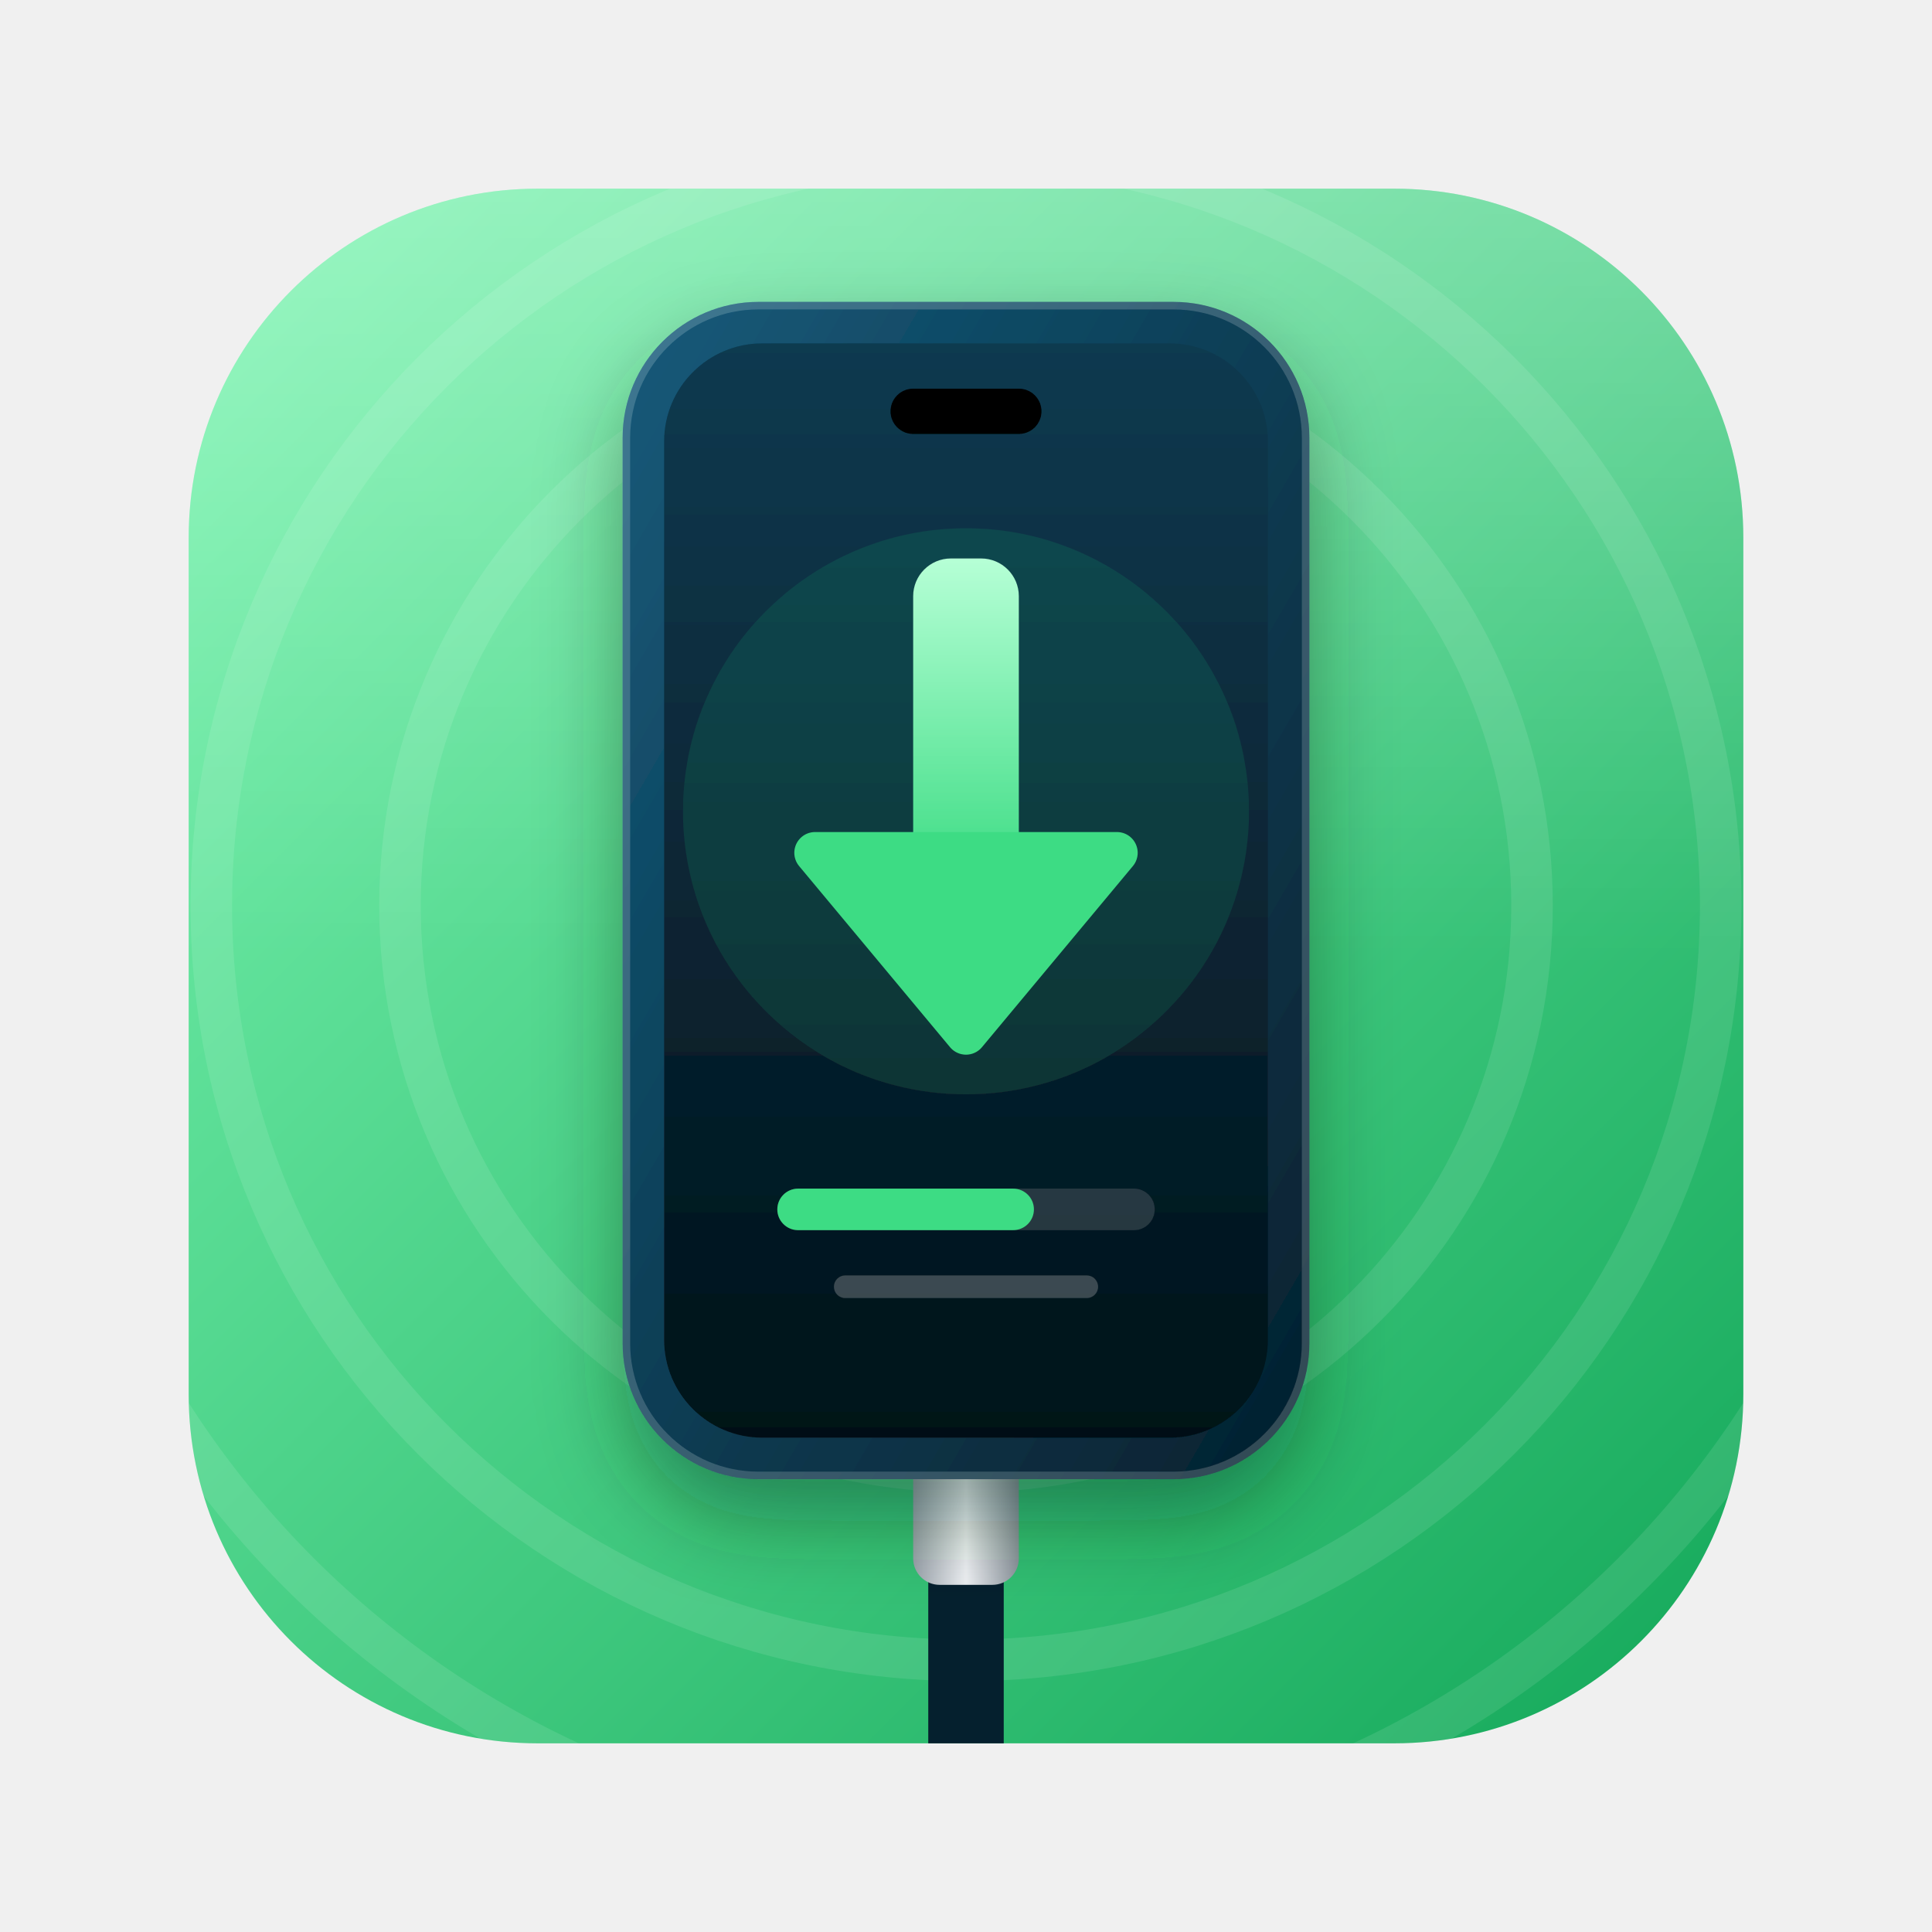
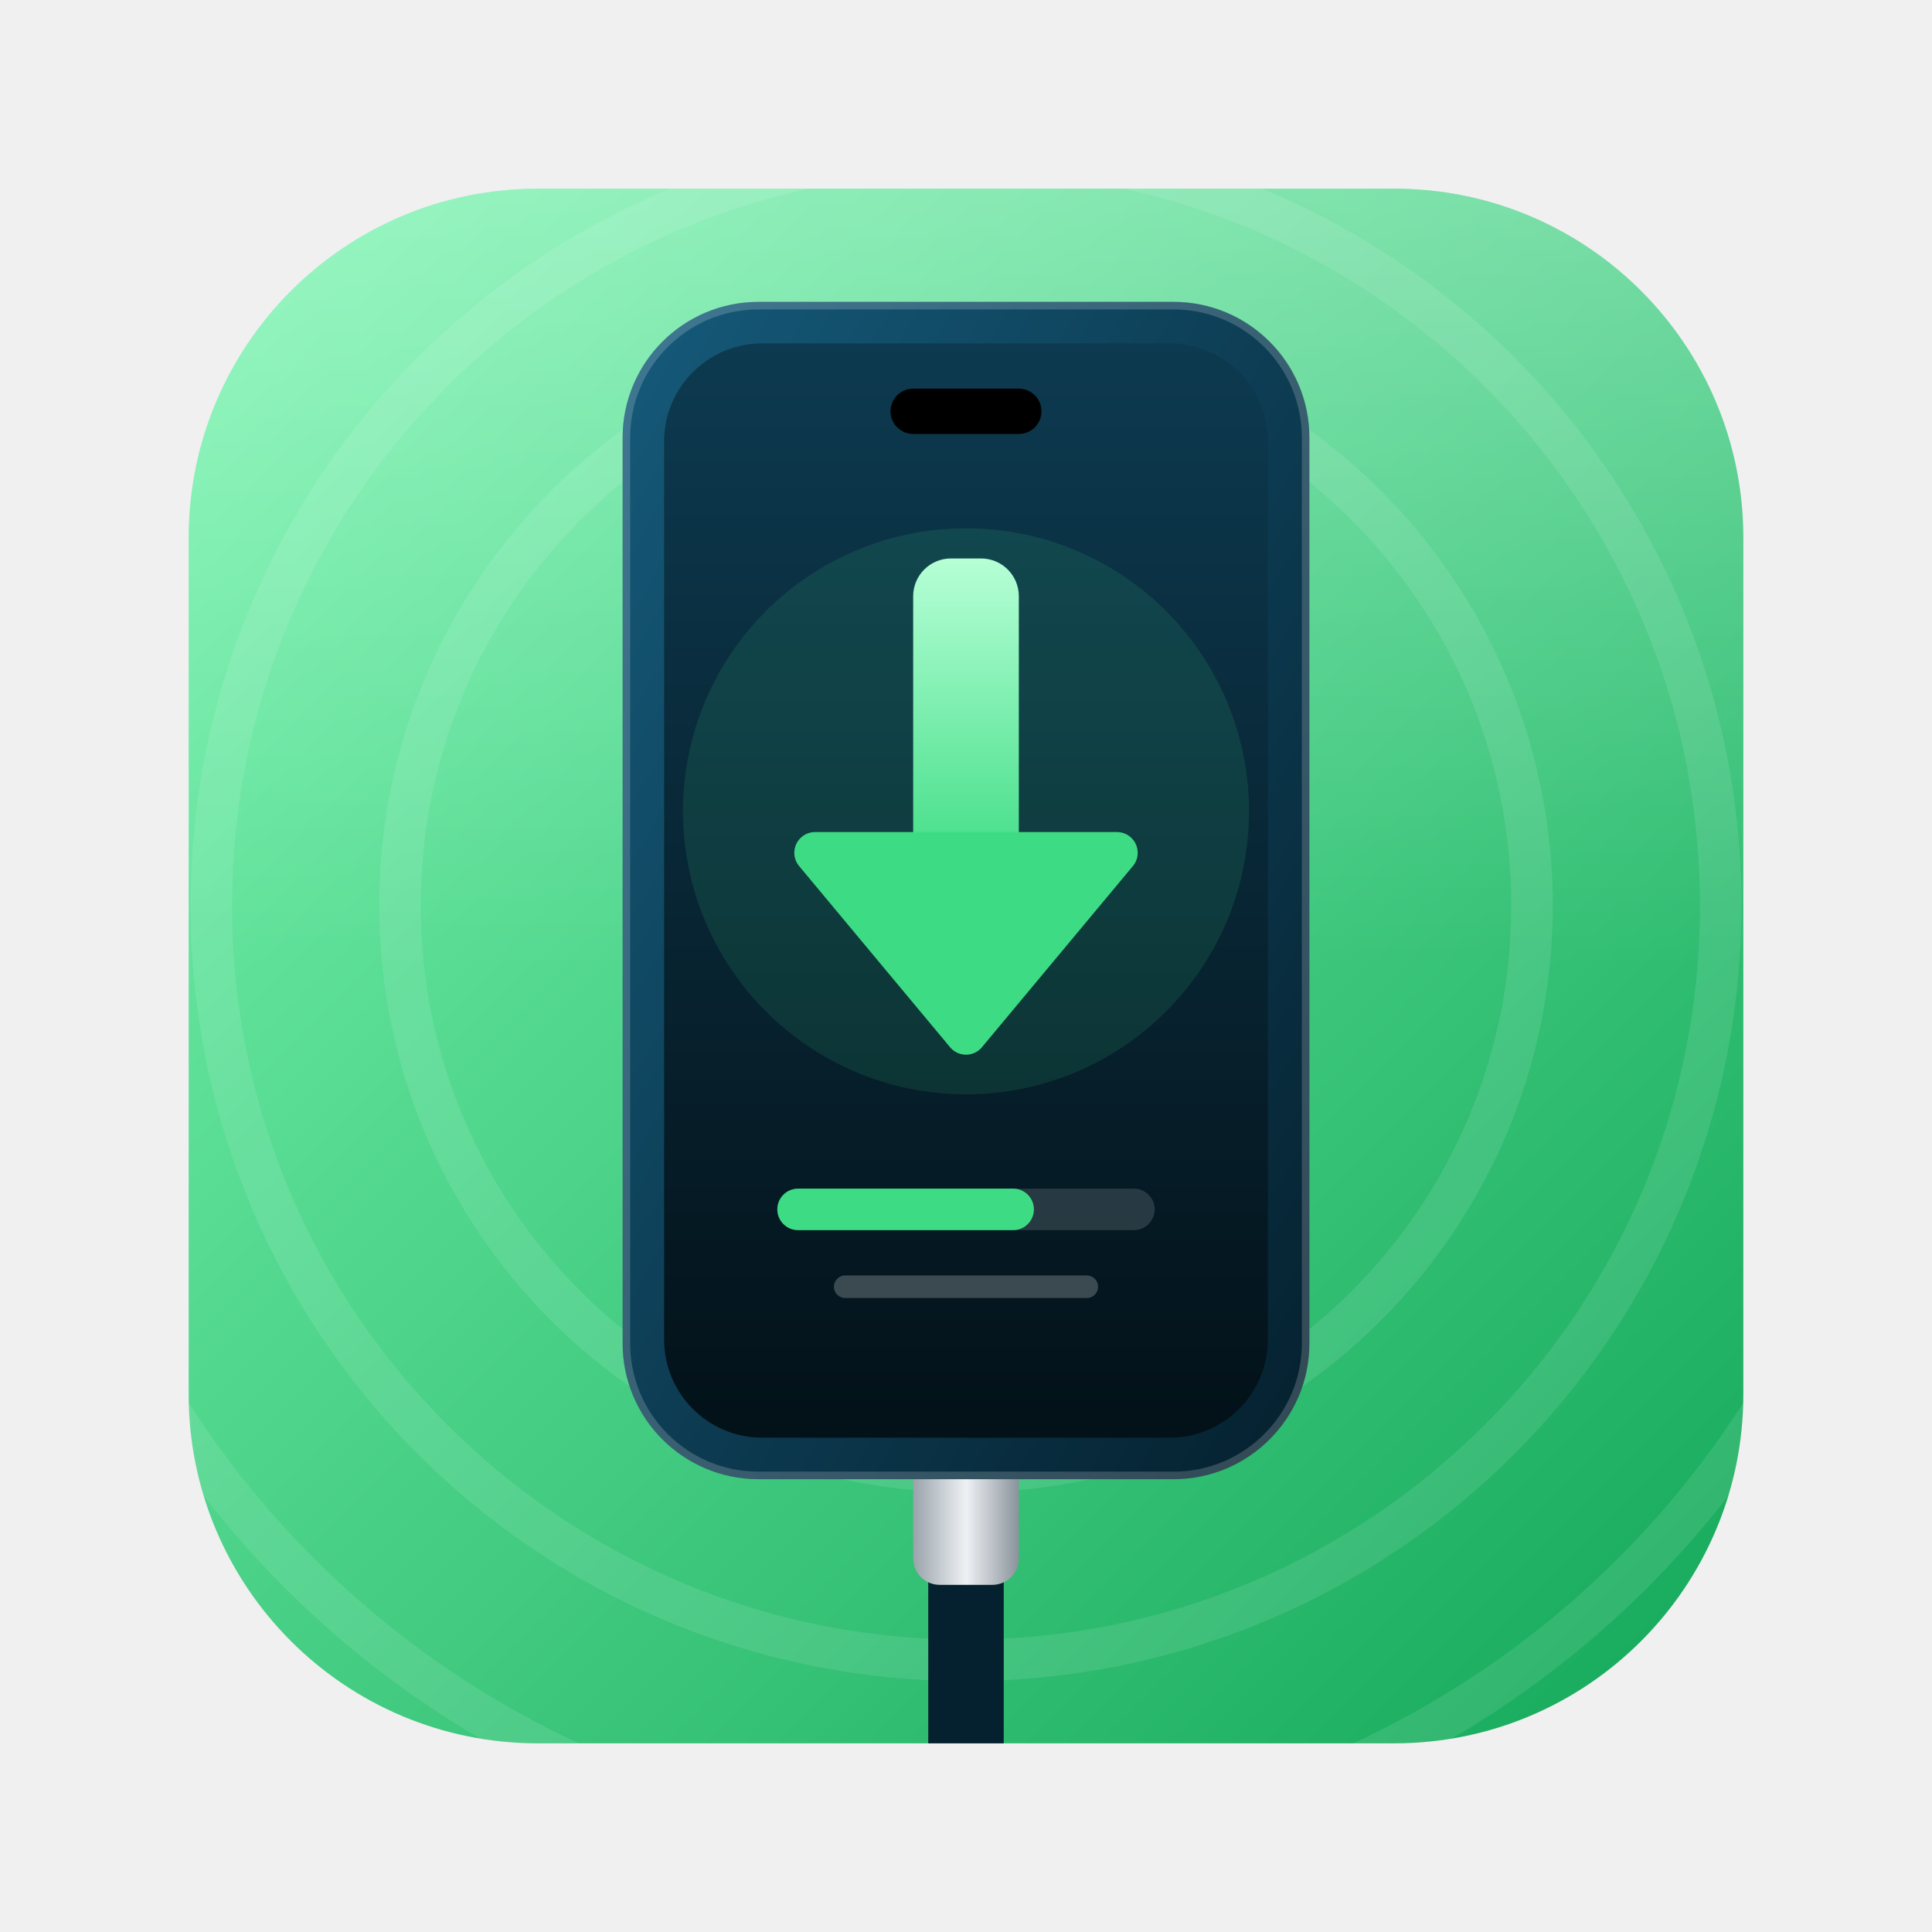
<svg xmlns="http://www.w3.org/2000/svg" viewBox="0 0 1024 1024">
  <defs>
    <linearGradient id="bg" x1="0" y1="0" x2="1" y2="1">
      <stop offset="0" stop-color="#7af5b0" />
      <stop offset="1" stop-color="#14a85a" />
    </linearGradient>
    <linearGradient id="sheen" x1="0" y1="0" x2="0" y2="1">
      <stop offset="0" stop-color="#fff" stop-opacity=".25" />
      <stop offset=".5" stop-color="#fff" stop-opacity="0" />
    </linearGradient>
    <linearGradient id="pbody" x1="0" y1="0" x2="1" y2="1">
      <stop offset="0" stop-color="#155a7a" />
      <stop offset="1" stop-color="#05202e" />
    </linearGradient>
    <linearGradient id="pscreen" x1="0" y1="0" x2="0" y2="1">
      <stop offset="0" stop-color="#0d3a50" />
      <stop offset="1" stop-color="#031118" />
    </linearGradient>
    <linearGradient id="arr" x1="0" y1="0" x2="0" y2="1">
      <stop offset="0" stop-color="#b6ffd6" />
      <stop offset="1" stop-color="#3ddc84" />
    </linearGradient>
    <linearGradient id="plug" x1="0" y1="0" x2="1" y2="0">
      <stop offset="0" stop-color="#9aa3ab" />
      <stop offset=".5" stop-color="#eef1f4" />
      <stop offset="1" stop-color="#8a939b" />
    </linearGradient>
    <clipPath id="body">
      <rect x="100" y="100" width="824" height="824" rx="185" />
    </clipPath>
-     <filter id="sh" x="-30%" y="-30%" width="160%" height="160%">
-       <feDropShadow dx="0" dy="22" stdDeviation="22" flood-color="#00331a" flood-opacity=".4" />
-     </filter>
  </defs>
  <rect x="100" y="100" width="824" height="824" rx="185" fill="url(#bg)" />
  <g clip-path="url(#body)" fill="none" stroke="#fff" stroke-opacity=".1" stroke-width="22">
    <circle cx="512" cy="480" r="300" />
    <circle cx="512" cy="480" r="400" />
    <circle cx="512" cy="480" r="500" />
  </g>
  <rect x="100" y="100" width="824" height="824" rx="185" fill="url(#sheen)" />
  <g clip-path="url(#body)">
    <path d="M512 800V940" stroke="#05202e" stroke-width="40" stroke-linecap="round" />
    <rect x="484" y="770" width="56" height="70" rx="14" fill="url(#plug)" />
  </g>
-   <g filter="url(#sh)">
+   <g>
    <rect x="330" y="160" width="364" height="624" rx="72" fill="url(#pbody)" />
    <rect x="332" y="162" width="360" height="620" rx="70" fill="none" stroke="#fff" stroke-opacity=".18" stroke-width="4" />
    <rect x="352" y="182" width="320" height="580" rx="52" fill="url(#pscreen)" />
    <rect x="472" y="206" width="80" height="24" rx="12" fill="#000" />
    <circle cx="512" cy="430" r="150" fill="#3ddc84" opacity=".12" />
    <rect x="484" y="296" width="56" height="170" rx="20" fill="url(#arr)" />
    <path d="M432 452H592L512 548Z" fill="#3ddc84" stroke="#3ddc84" stroke-width="22" stroke-linejoin="round" />
    <rect x="412" y="630" width="200" height="22" rx="11" fill="#fff" opacity=".14" />
    <rect x="412" y="630" width="136" height="22" rx="11" fill="#3ddc84" />
    <rect x="442" y="676" width="140" height="12" rx="6" fill="#fff" opacity=".22" />
  </g>
</svg>
